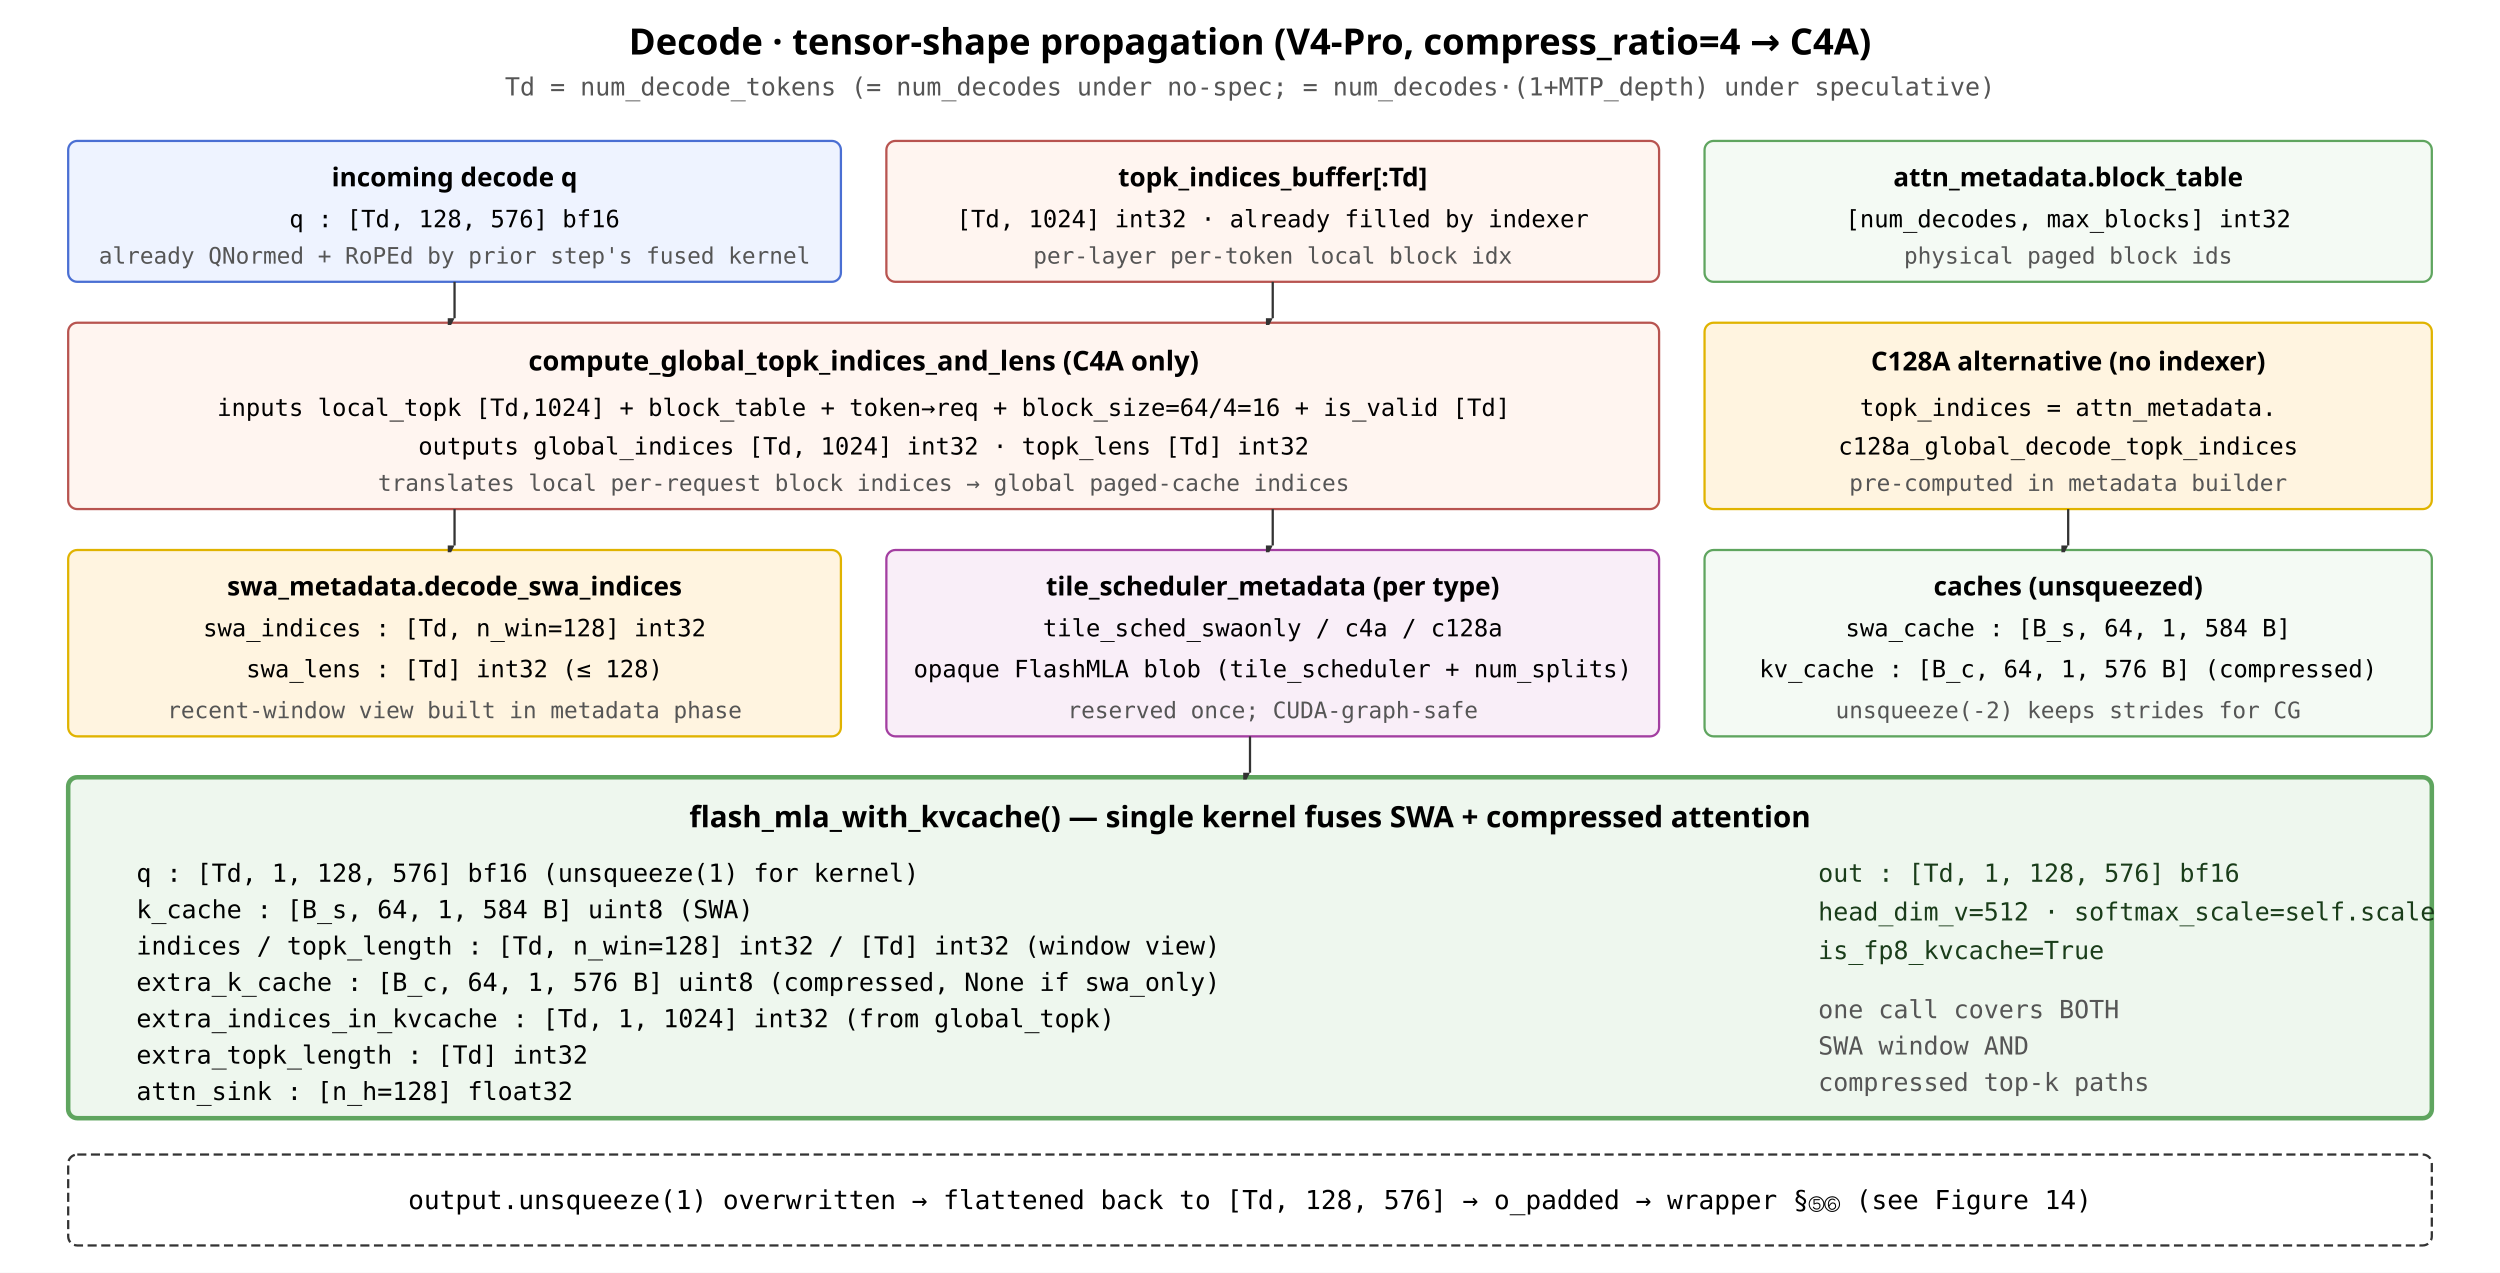
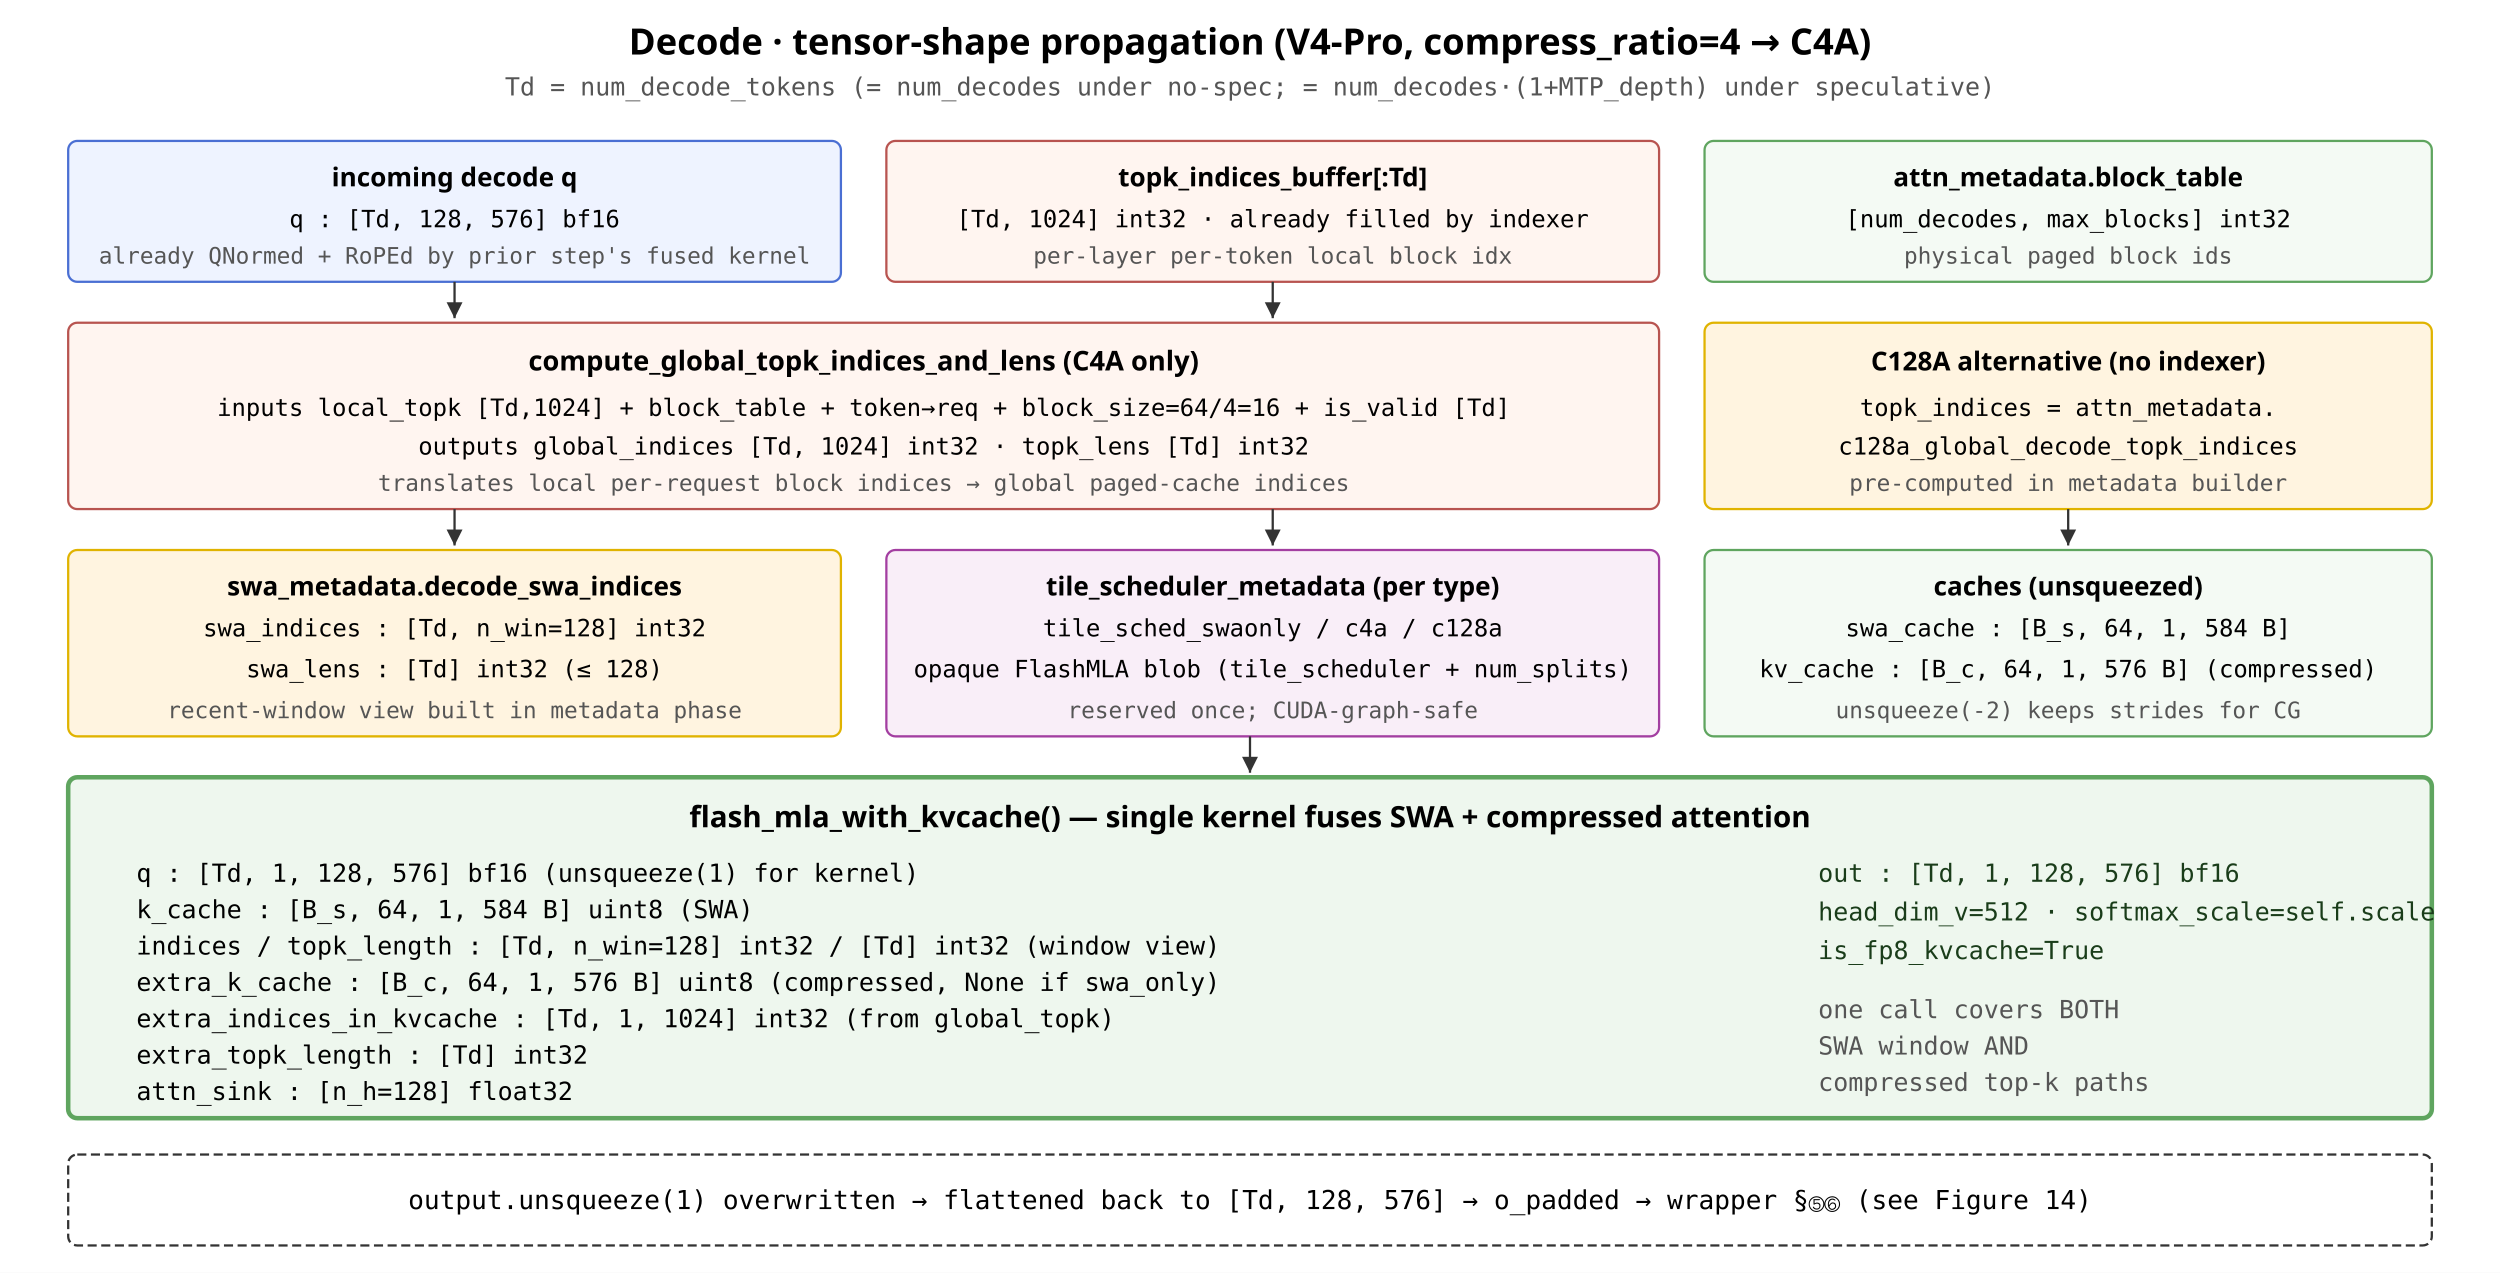
- <svg xmlns="http://www.w3.org/2000/svg" viewbox="0 0 1100 560">
+ <svg xmlns="http://www.w3.org/2000/svg" width="100%" height="auto" viewBox="0 0 1100 560">
  <defs>
-     <marker id="ds_ar" markerheight="7" markerwidth="7" orient="auto" refx="10" refy="5" viewbox="0 0 10 10">
+     <marker id="ds_ar" viewBox="0 0 10 10" refX="10" refY="5" markerWidth="7" markerHeight="7" orient="auto">
      <path d="M0,0 L10,5 L0,10 z" fill="#333" />
    </marker>
  </defs>
-   <rect fill="#fff" height="560" width="1100" />
-   <text font-family="sans-serif" font-size="16" font-weight="700" text-anchor="middle" x="550" y="24">Decode · tensor-shape propagation (V4-Pro, compress_ratio=4 → C4A)</text>
-   <text fill="#555" font-family="monospace" font-size="11" text-anchor="middle" x="550" y="42">Td = num_decode_tokens (= num_decodes under no-spec; = num_decodes·(1+MTP_depth) under speculative)</text>
-   <rect fill="#eef3ff" height="62" rx="4" stroke="#4a6fd3" width="340" x="30" y="62" />
-   <text font-family="sans-serif" font-size="11.5" font-weight="700" text-anchor="middle" x="200" y="82">incoming decode q</text>
-   <text font-family="monospace" font-size="10.5" text-anchor="middle" x="200" y="100">q : [Td, 128, 576] bf16</text>
-   <text fill="#555" font-family="monospace" font-size="10" text-anchor="middle" x="200" y="116">already QNormed + RoPEd by prior step's fused kernel</text>
-   <rect fill="#fff5f0" height="62" rx="4" stroke="#b85450" width="340" x="390" y="62" />
-   <text font-family="sans-serif" font-size="11.5" font-weight="700" text-anchor="middle" x="560" y="82">topk_indices_buffer[:Td]</text>
-   <text font-family="monospace" font-size="10.5" text-anchor="middle" x="560" y="100">[Td, 1024] int32  · already filled by indexer</text>
-   <text fill="#555" font-family="monospace" font-size="10" text-anchor="middle" x="560" y="116">per-layer per-token local block idx</text>
-   <rect fill="#f4faf4" height="62" rx="4" stroke="#5fa55f" width="320" x="750" y="62" />
-   <text font-family="sans-serif" font-size="11.5" font-weight="700" text-anchor="middle" x="910" y="82">attn_metadata.block_table</text>
-   <text font-family="monospace" font-size="10.5" text-anchor="middle" x="910" y="100">[num_decodes, max_blocks] int32</text>
-   <text fill="#555" font-family="monospace" font-size="10" text-anchor="middle" x="910" y="116">physical paged block ids</text>
-   <rect fill="#fff5f0" height="82" rx="4" stroke="#b85450" width="700" x="30" y="142" />
-   <text font-family="sans-serif" font-size="12" font-weight="700" text-anchor="middle" x="380" y="163">compute_global_topk_indices_and_lens  (C4A only)</text>
-   <text font-family="monospace" font-size="10.5" text-anchor="middle" x="380" y="183">inputs  local_topk [Td,1024]  +  block_table  +  token→req  +  block_size=64/4=16  +  is_valid [Td]</text>
-   <text font-family="monospace" font-size="10.5" text-anchor="middle" x="380" y="200">outputs global_indices [Td, 1024] int32  ·  topk_lens [Td] int32</text>
-   <text fill="#555" font-family="monospace" font-size="10" text-anchor="middle" x="380" y="216">translates local per-request block indices → global paged-cache indices</text>
-   <rect fill="#fff4e0" height="82" rx="4" stroke="#e0b300" width="320" x="750" y="142" />
-   <text font-family="sans-serif" font-size="11.5" font-weight="700" text-anchor="middle" x="910" y="163">C128A alternative (no indexer)</text>
-   <text font-family="monospace" font-size="10.5" text-anchor="middle" x="910" y="183">topk_indices = attn_metadata.</text>
-   <text font-family="monospace" font-size="10.5" text-anchor="middle" x="910" y="200">c128a_global_decode_topk_indices</text>
-   <text fill="#555" font-family="monospace" font-size="10" text-anchor="middle" x="910" y="216">pre-computed in metadata builder</text>
-   <rect fill="#fff4e0" height="82" rx="4" stroke="#e0b300" width="340" x="30" y="242" />
-   <text font-family="sans-serif" font-size="11.5" font-weight="700" text-anchor="middle" x="200" y="262">swa_metadata.decode_swa_indices</text>
-   <text font-family="monospace" font-size="10.5" text-anchor="middle" x="200" y="280">swa_indices : [Td, n_win=128] int32</text>
-   <text font-family="monospace" font-size="10.5" text-anchor="middle" x="200" y="298">swa_lens    : [Td] int32 (≤ 128)</text>
-   <text fill="#555" font-family="monospace" font-size="10" text-anchor="middle" x="200" y="316">recent-window view built in metadata phase</text>
-   <rect fill="#f9eef8" height="82" rx="4" stroke="#a33ea1" width="340" x="390" y="242" />
-   <text font-family="sans-serif" font-size="11.5" font-weight="700" text-anchor="middle" x="560" y="262">tile_scheduler_metadata (per type)</text>
-   <text font-family="monospace" font-size="10.5" text-anchor="middle" x="560" y="280">tile_sched_swaonly / c4a / c128a</text>
-   <text font-family="monospace" font-size="10.5" text-anchor="middle" x="560" y="298">opaque FlashMLA blob (tile_scheduler + num_splits)</text>
-   <text fill="#555" font-family="monospace" font-size="10" text-anchor="middle" x="560" y="316">reserved once; CUDA-graph-safe</text>
-   <rect fill="#f4faf4" height="82" rx="4" stroke="#5fa55f" width="320" x="750" y="242" />
-   <text font-family="sans-serif" font-size="11.5" font-weight="700" text-anchor="middle" x="910" y="262">caches (unsqueezed)</text>
-   <text font-family="monospace" font-size="10.5" text-anchor="middle" x="910" y="280">swa_cache : [B_s, 64, 1, 584 B]</text>
-   <text font-family="monospace" font-size="10.5" text-anchor="middle" x="910" y="298">kv_cache  : [B_c, 64, 1, 576 B]  (compressed)</text>
-   <text fill="#555" font-family="monospace" font-size="10" text-anchor="middle" x="910" y="316">unsqueeze(-2) keeps strides for CG</text>
-   <rect fill="#eef7ee" height="150" rx="4" stroke="#5fa55f" stroke-width="2" width="1040" x="30" y="342" />
-   <text font-family="sans-serif" font-size="13" font-weight="700" text-anchor="middle" x="550" y="364">flash_mla_with_kvcache()  — single kernel fuses SWA + compressed attention</text>
-   <text font-family="monospace" font-size="11" x="60" y="388">q                         : [Td, 1, 128, 576]       bf16   (unsqueeze(1) for kernel)</text>
-   <text font-family="monospace" font-size="11" x="60" y="404">k_cache                   : [B_s, 64, 1, 584 B]     uint8  (SWA)</text>
-   <text font-family="monospace" font-size="11" x="60" y="420">indices / topk_length     : [Td, n_win=128] int32 / [Td] int32   (window view)</text>
-   <text font-family="monospace" font-size="11" x="60" y="436">extra_k_cache             : [B_c, 64, 1, 576 B]     uint8  (compressed, None if swa_only)</text>
-   <text font-family="monospace" font-size="11" x="60" y="452">extra_indices_in_kvcache  : [Td, 1, 1024]           int32  (from global_topk)</text>
-   <text font-family="monospace" font-size="11" x="60" y="468">extra_topk_length         : [Td]                    int32</text>
-   <text font-family="monospace" font-size="11" x="60" y="484">attn_sink                 : [n_h=128]               float32</text>
-   <text fill="#1a3d1a" font-family="monospace" font-size="11" x="800" y="388">out : [Td, 1, 128, 576] bf16</text>
-   <text fill="#1a3d1a" font-family="monospace" font-size="11" x="800" y="405">head_dim_v=512 · softmax_scale=self.scale</text>
-   <text fill="#1a3d1a" font-family="monospace" font-size="11" x="800" y="422">is_fp8_kvcache=True</text>
-   <text fill="#555" font-family="monospace" font-size="11" x="800" y="448">one call covers BOTH</text>
-   <text fill="#555" font-family="monospace" font-size="11" x="800" y="464">SWA window AND</text>
-   <text fill="#555" font-family="monospace" font-size="11" x="800" y="480">compressed top-k paths</text>
-   <rect fill="#fff" height="40" rx="4" stroke="#333" stroke-dasharray="4 2" width="1040" x="30" y="508" />
-   <text font-family="monospace" font-size="11.5" text-anchor="middle" x="550" y="532">output.unsqueeze(1) overwritten  → flattened back to [Td, 128, 576] → o_padded → wrapper §⑤⑥ (see Figure 14)</text>
-   <line marker-end="url(#ds_ar)" stroke="#333" x1="200" x2="200" y1="124" y2="140" />
-   <line marker-end="url(#ds_ar)" stroke="#333" x1="560" x2="560" y1="124" y2="140" />
-   <line marker-end="url(#ds_ar)" stroke="#333" x1="200" x2="200" y1="224" y2="240" />
-   <line marker-end="url(#ds_ar)" stroke="#333" x1="560" x2="560" y1="224" y2="240" />
-   <line marker-end="url(#ds_ar)" stroke="#333" x1="910" x2="910" y1="224" y2="240" />
-   <line marker-end="url(#ds_ar)" stroke="#333" x1="550" x2="550" y1="324" y2="340" />
+   <rect width="1100" height="560" fill="#fff" />
+   <text x="550" y="24" font-family="sans-serif" font-size="16" font-weight="700" text-anchor="middle">Decode · tensor-shape propagation (V4-Pro, compress_ratio=4 → C4A)</text>
+   <text x="550" y="42" font-family="monospace" font-size="11" text-anchor="middle" fill="#555">Td = num_decode_tokens (= num_decodes under no-spec; = num_decodes·(1+MTP_depth) under speculative)</text>
+   <rect x="30" y="62" width="340" height="62" fill="#eef3ff" stroke="#4a6fd3" rx="4" />
+   <text x="200" y="82" font-family="sans-serif" font-size="11.5" font-weight="700" text-anchor="middle">incoming decode q</text>
+   <text x="200" y="100" font-family="monospace" font-size="10.5" text-anchor="middle">q : [Td, 128, 576] bf16</text>
+   <text x="200" y="116" font-family="monospace" font-size="10" text-anchor="middle" fill="#555">already QNormed + RoPEd by prior step's fused kernel</text>
+   <rect x="390" y="62" width="340" height="62" fill="#fff5f0" stroke="#b85450" rx="4" />
+   <text x="560" y="82" font-family="sans-serif" font-size="11.5" font-weight="700" text-anchor="middle">topk_indices_buffer[:Td]</text>
+   <text x="560" y="100" font-family="monospace" font-size="10.5" text-anchor="middle">[Td, 1024] int32  · already filled by indexer</text>
+   <text x="560" y="116" font-family="monospace" font-size="10" text-anchor="middle" fill="#555">per-layer per-token local block idx</text>
+   <rect x="750" y="62" width="320" height="62" fill="#f4faf4" stroke="#5fa55f" rx="4" />
+   <text x="910" y="82" font-family="sans-serif" font-size="11.5" font-weight="700" text-anchor="middle">attn_metadata.block_table</text>
+   <text x="910" y="100" font-family="monospace" font-size="10.5" text-anchor="middle">[num_decodes, max_blocks] int32</text>
+   <text x="910" y="116" font-family="monospace" font-size="10" text-anchor="middle" fill="#555">physical paged block ids</text>
+   <rect x="30" y="142" width="700" height="82" fill="#fff5f0" stroke="#b85450" rx="4" />
+   <text x="380" y="163" font-family="sans-serif" font-size="12" font-weight="700" text-anchor="middle">compute_global_topk_indices_and_lens  (C4A only)</text>
+   <text x="380" y="183" font-family="monospace" font-size="10.5" text-anchor="middle">inputs  local_topk [Td,1024]  +  block_table  +  token→req  +  block_size=64/4=16  +  is_valid [Td]</text>
+   <text x="380" y="200" font-family="monospace" font-size="10.5" text-anchor="middle">outputs global_indices [Td, 1024] int32  ·  topk_lens [Td] int32</text>
+   <text x="380" y="216" font-family="monospace" font-size="10" text-anchor="middle" fill="#555">translates local per-request block indices → global paged-cache indices</text>
+   <rect x="750" y="142" width="320" height="82" fill="#fff4e0" stroke="#e0b300" rx="4" />
+   <text x="910" y="163" font-family="sans-serif" font-size="11.5" font-weight="700" text-anchor="middle">C128A alternative (no indexer)</text>
+   <text x="910" y="183" font-family="monospace" font-size="10.5" text-anchor="middle">topk_indices = attn_metadata.</text>
+   <text x="910" y="200" font-family="monospace" font-size="10.5" text-anchor="middle">c128a_global_decode_topk_indices</text>
+   <text x="910" y="216" font-family="monospace" font-size="10" text-anchor="middle" fill="#555">pre-computed in metadata builder</text>
+   <rect x="30" y="242" width="340" height="82" fill="#fff4e0" stroke="#e0b300" rx="4" />
+   <text x="200" y="262" font-family="sans-serif" font-size="11.5" font-weight="700" text-anchor="middle">swa_metadata.decode_swa_indices</text>
+   <text x="200" y="280" font-family="monospace" font-size="10.5" text-anchor="middle">swa_indices : [Td, n_win=128] int32</text>
+   <text x="200" y="298" font-family="monospace" font-size="10.5" text-anchor="middle">swa_lens    : [Td] int32 (≤ 128)</text>
+   <text x="200" y="316" font-family="monospace" font-size="10" text-anchor="middle" fill="#555">recent-window view built in metadata phase</text>
+   <rect x="390" y="242" width="340" height="82" fill="#f9eef8" stroke="#a33ea1" rx="4" />
+   <text x="560" y="262" font-family="sans-serif" font-size="11.5" font-weight="700" text-anchor="middle">tile_scheduler_metadata (per type)</text>
+   <text x="560" y="280" font-family="monospace" font-size="10.5" text-anchor="middle">tile_sched_swaonly / c4a / c128a</text>
+   <text x="560" y="298" font-family="monospace" font-size="10.5" text-anchor="middle">opaque FlashMLA blob (tile_scheduler + num_splits)</text>
+   <text x="560" y="316" font-family="monospace" font-size="10" text-anchor="middle" fill="#555">reserved once; CUDA-graph-safe</text>
+   <rect x="750" y="242" width="320" height="82" fill="#f4faf4" stroke="#5fa55f" rx="4" />
+   <text x="910" y="262" font-family="sans-serif" font-size="11.5" font-weight="700" text-anchor="middle">caches (unsqueezed)</text>
+   <text x="910" y="280" font-family="monospace" font-size="10.5" text-anchor="middle">swa_cache : [B_s, 64, 1, 584 B]</text>
+   <text x="910" y="298" font-family="monospace" font-size="10.5" text-anchor="middle">kv_cache  : [B_c, 64, 1, 576 B]  (compressed)</text>
+   <text x="910" y="316" font-family="monospace" font-size="10" text-anchor="middle" fill="#555">unsqueeze(-2) keeps strides for CG</text>
+   <rect x="30" y="342" width="1040" height="150" fill="#eef7ee" stroke="#5fa55f" stroke-width="2" rx="4" />
+   <text x="550" y="364" font-family="sans-serif" font-size="13" font-weight="700" text-anchor="middle">flash_mla_with_kvcache()  — single kernel fuses SWA + compressed attention</text>
+   <text x="60" y="388" font-family="monospace" font-size="11">q                         : [Td, 1, 128, 576]       bf16   (unsqueeze(1) for kernel)</text>
+   <text x="60" y="404" font-family="monospace" font-size="11">k_cache                   : [B_s, 64, 1, 584 B]     uint8  (SWA)</text>
+   <text x="60" y="420" font-family="monospace" font-size="11">indices / topk_length     : [Td, n_win=128] int32 / [Td] int32   (window view)</text>
+   <text x="60" y="436" font-family="monospace" font-size="11">extra_k_cache             : [B_c, 64, 1, 576 B]     uint8  (compressed, None if swa_only)</text>
+   <text x="60" y="452" font-family="monospace" font-size="11">extra_indices_in_kvcache  : [Td, 1, 1024]           int32  (from global_topk)</text>
+   <text x="60" y="468" font-family="monospace" font-size="11">extra_topk_length         : [Td]                    int32</text>
+   <text x="60" y="484" font-family="monospace" font-size="11">attn_sink                 : [n_h=128]               float32</text>
+   <text x="800" y="388" font-family="monospace" font-size="11" fill="#1a3d1a">out : [Td, 1, 128, 576] bf16</text>
+   <text x="800" y="405" font-family="monospace" font-size="11" fill="#1a3d1a">head_dim_v=512 · softmax_scale=self.scale</text>
+   <text x="800" y="422" font-family="monospace" font-size="11" fill="#1a3d1a">is_fp8_kvcache=True</text>
+   <text x="800" y="448" font-family="monospace" font-size="11" fill="#555">one call covers BOTH</text>
+   <text x="800" y="464" font-family="monospace" font-size="11" fill="#555">SWA window AND</text>
+   <text x="800" y="480" font-family="monospace" font-size="11" fill="#555">compressed top-k paths</text>
+   <rect x="30" y="508" width="1040" height="40" fill="#fff" stroke="#333" rx="4" stroke-dasharray="4 2" />
+   <text x="550" y="532" font-family="monospace" font-size="11.5" text-anchor="middle">output.unsqueeze(1) overwritten  → flattened back to [Td, 128, 576] → o_padded → wrapper §⑤⑥ (see Figure 14)</text>
+   <line x1="200" y1="124" x2="200" y2="140" stroke="#333" marker-end="url(#ds_ar)" />
+   <line x1="560" y1="124" x2="560" y2="140" stroke="#333" marker-end="url(#ds_ar)" />
+   <line x1="200" y1="224" x2="200" y2="240" stroke="#333" marker-end="url(#ds_ar)" />
+   <line x1="560" y1="224" x2="560" y2="240" stroke="#333" marker-end="url(#ds_ar)" />
+   <line x1="910" y1="224" x2="910" y2="240" stroke="#333" marker-end="url(#ds_ar)" />
+   <line x1="550" y1="324" x2="550" y2="340" stroke="#333" marker-end="url(#ds_ar)" />
</svg>
